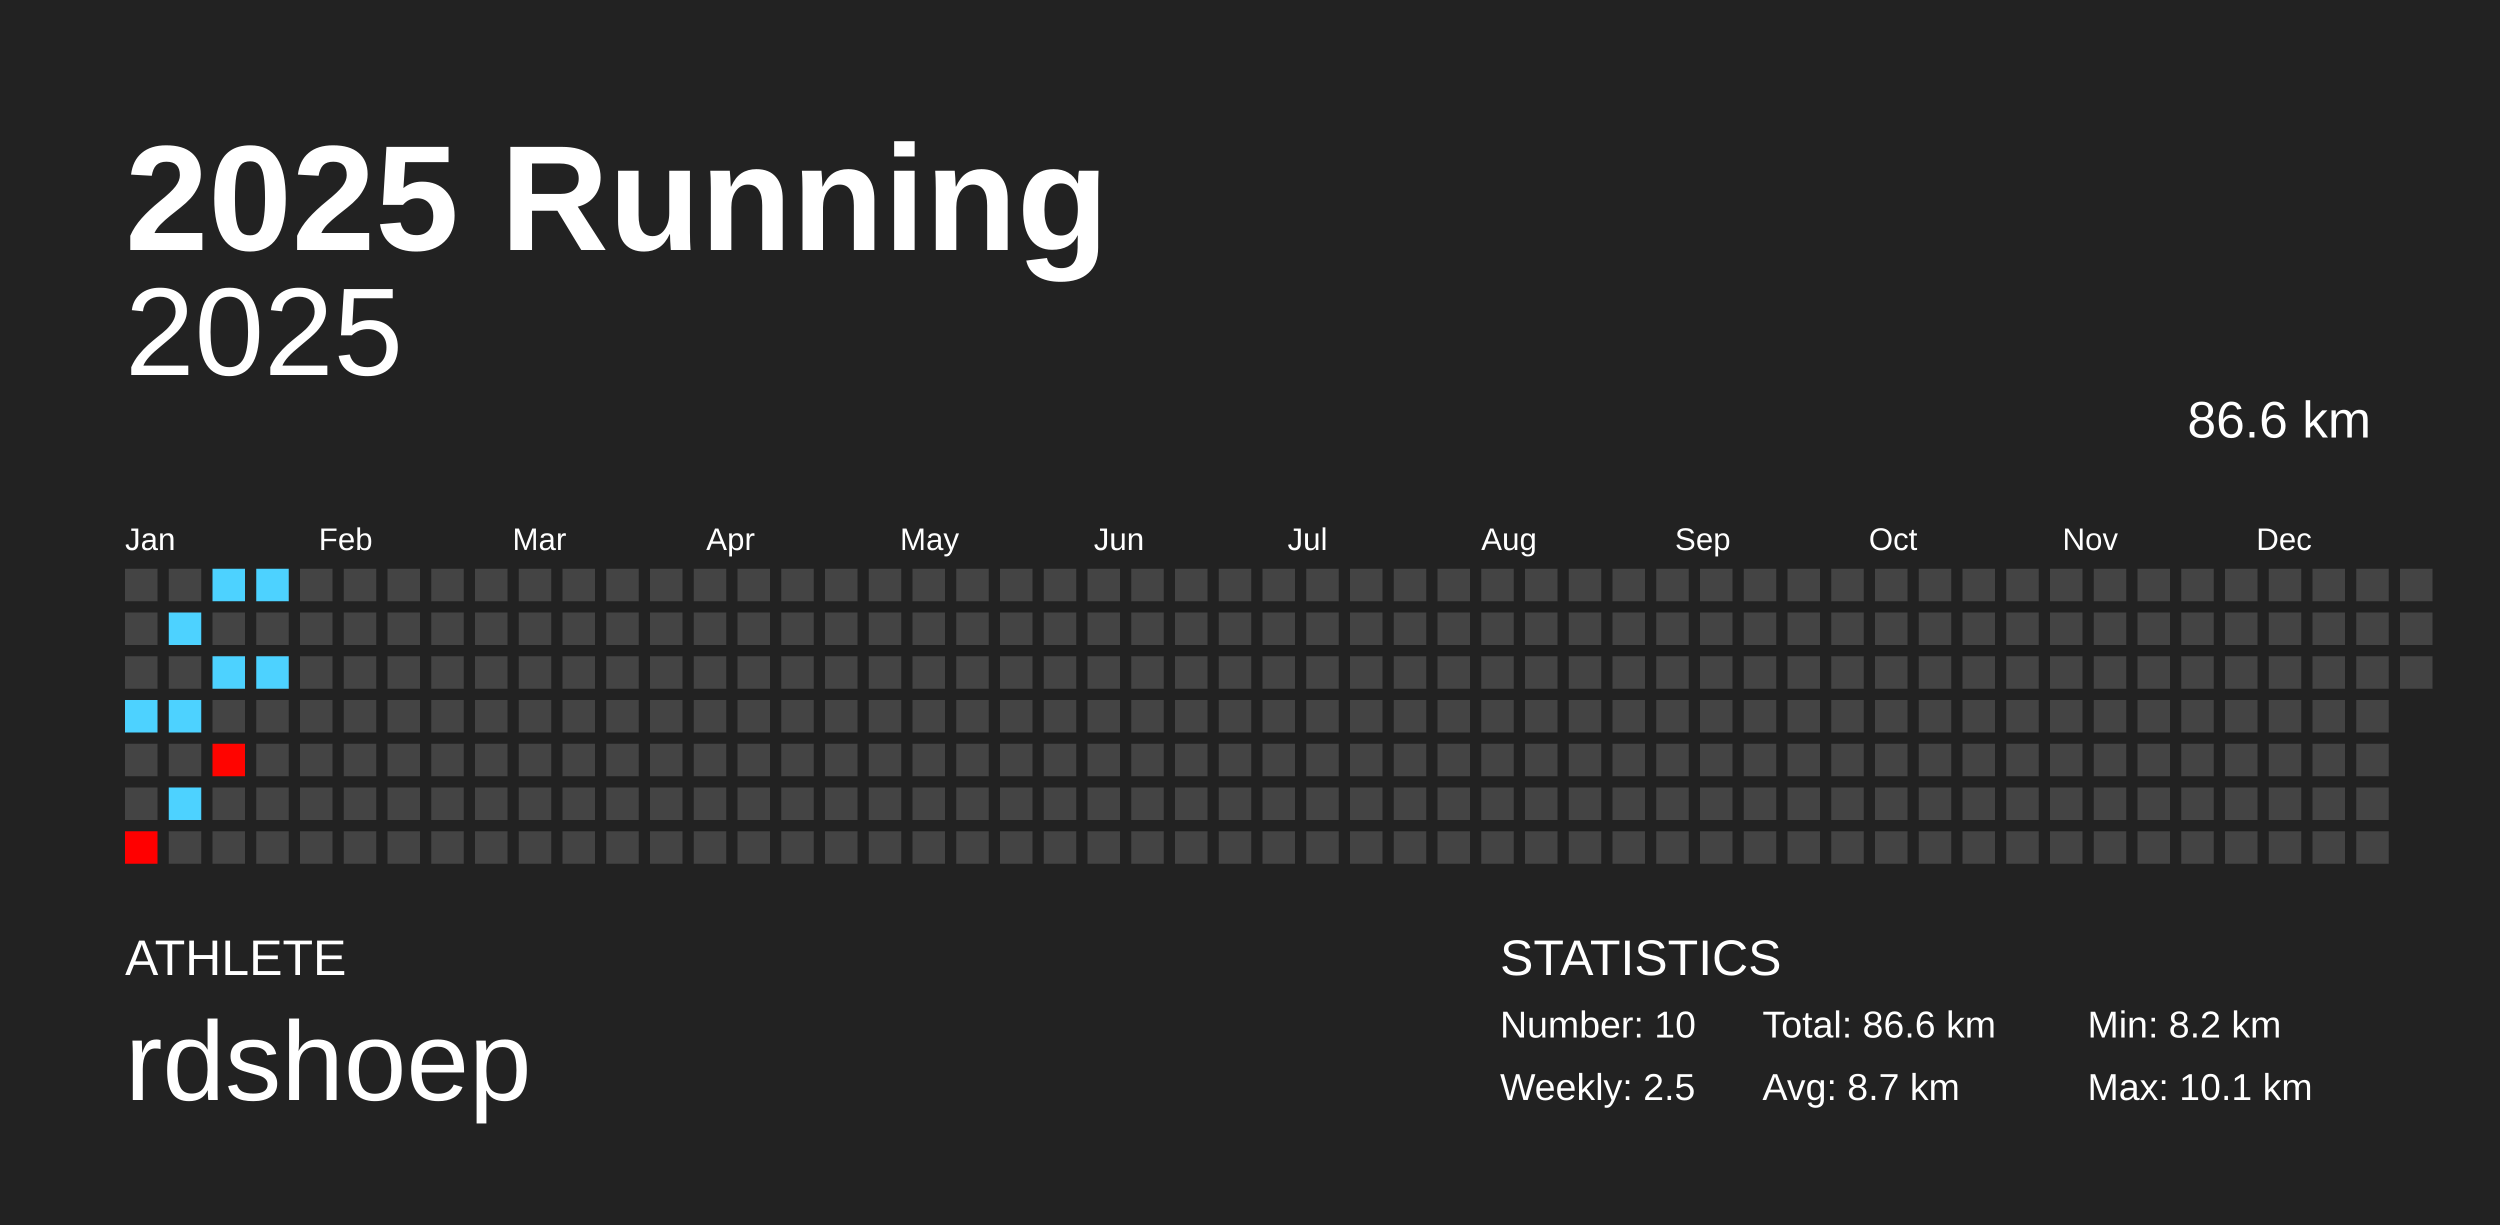
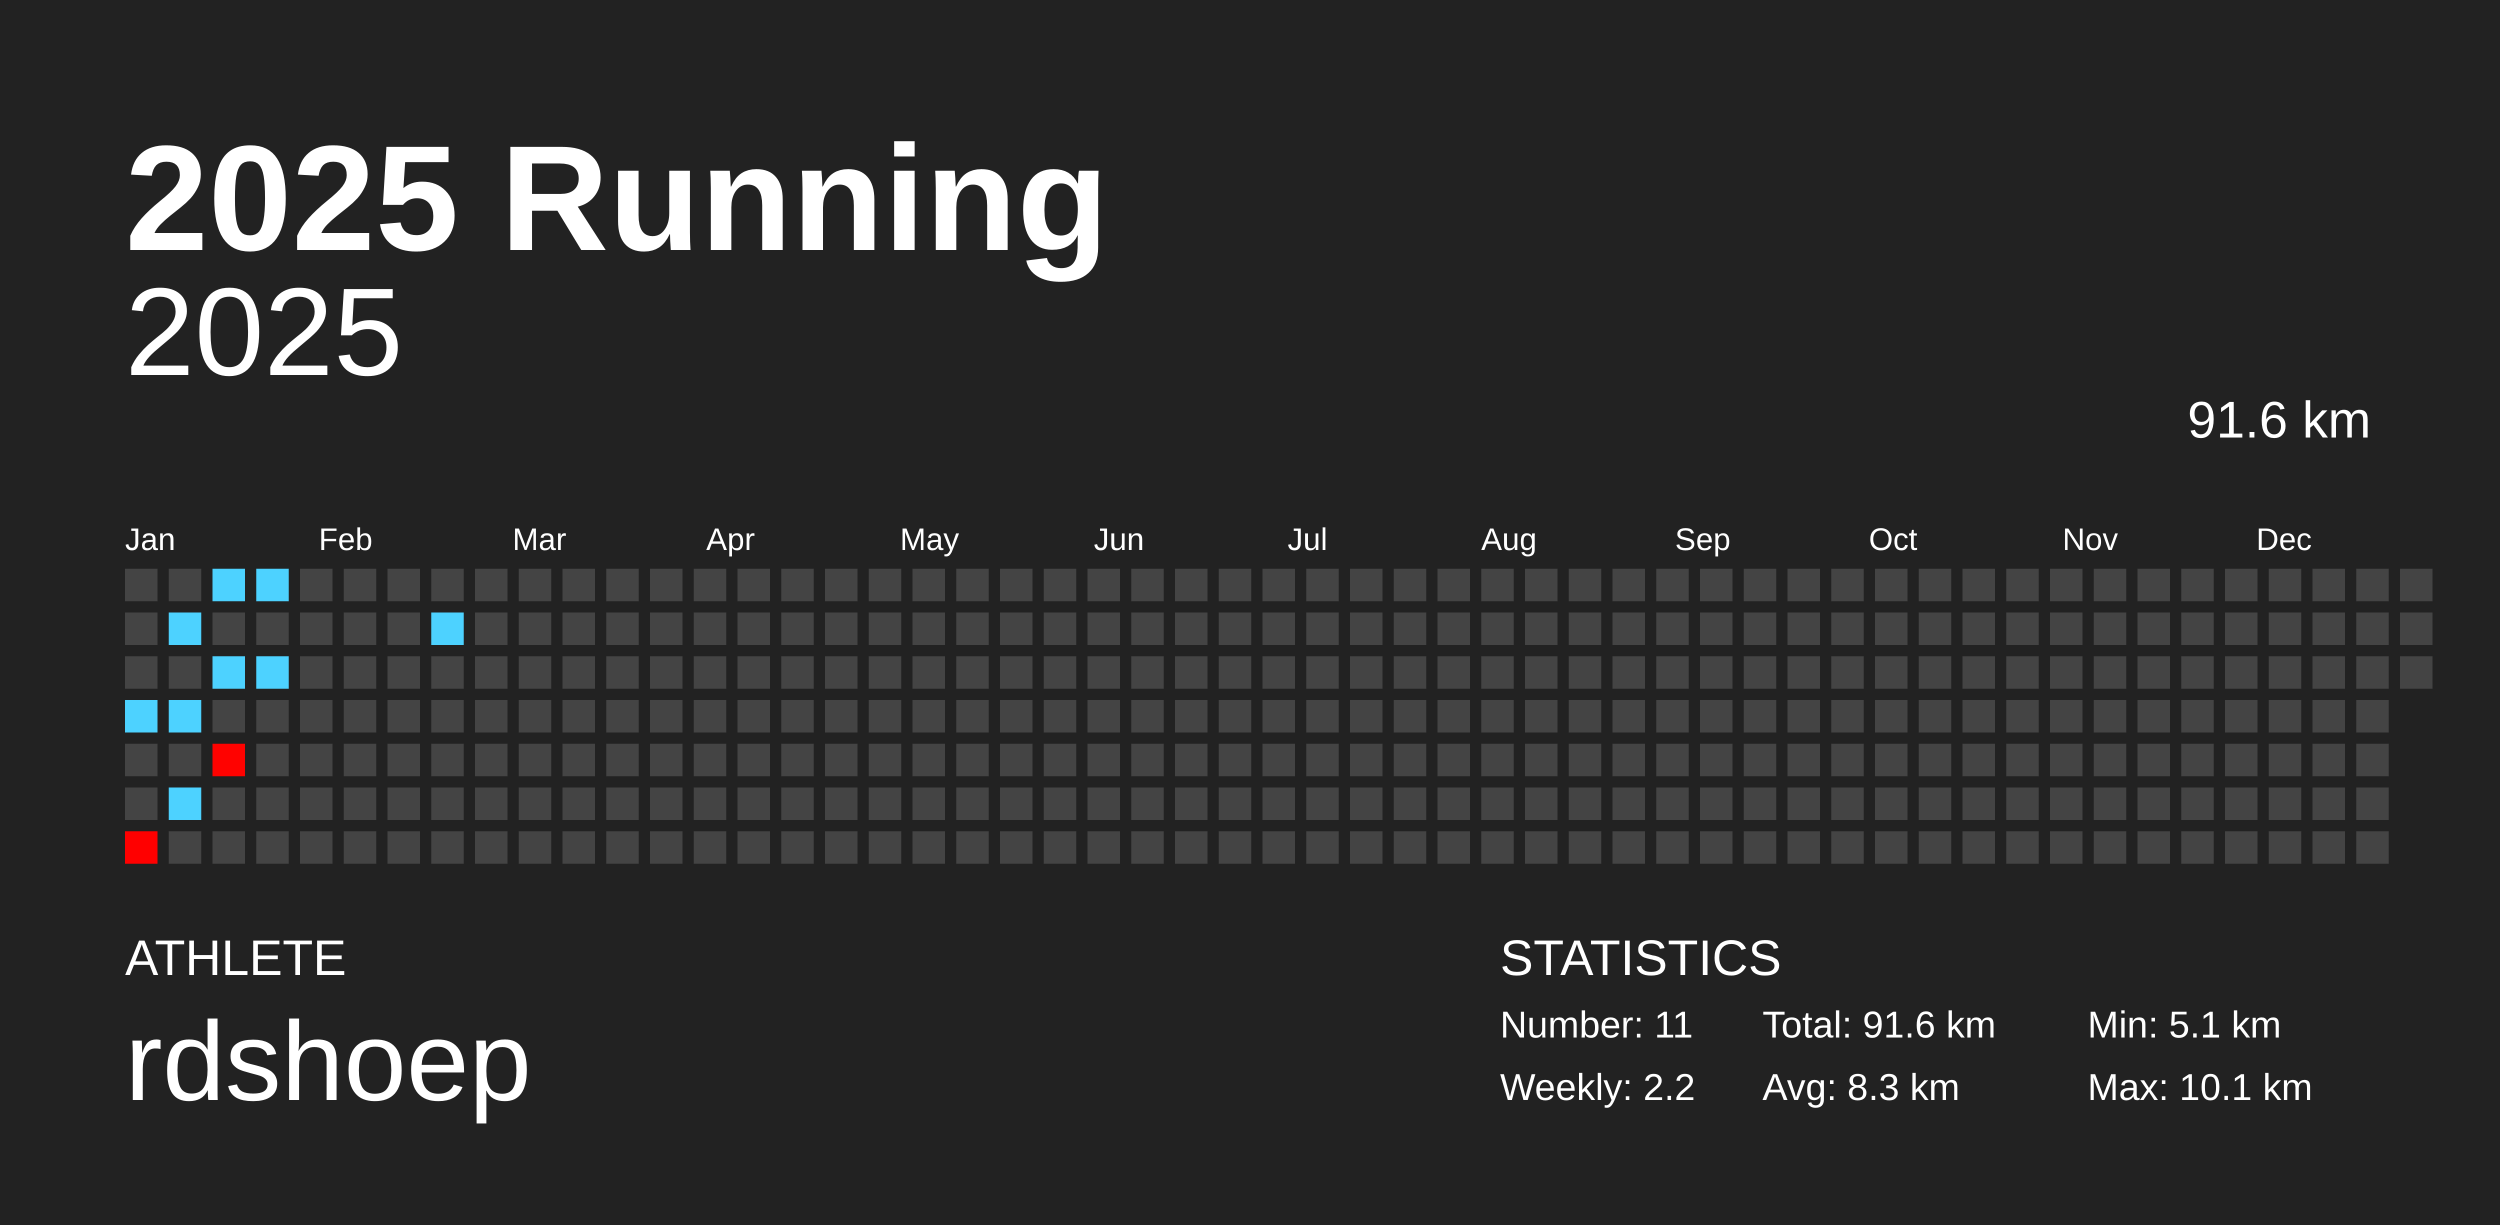
<svg xmlns="http://www.w3.org/2000/svg" baseProfile="full" height="98mm" version="1.1" viewBox="0,0,200,98" width="200mm">
  <defs />
  <rect fill="#222222" height="98" width="200" x="0" y="0" />
  <text fill="#FFFFFF" style="font-size:12px; font-family:Arial; font-weight:bold;" x="10" y="20">2025 Running</text>
  <text fill="#FFFFFF" style="font-size:4px; font-family:Arial" x="10" y="78">ATHLETE</text>
  <text fill="#FFFFFF" style="font-size:9px; font-family:Arial" x="10" y="88">rdshoep</text>
  <text fill="#FFFFFF" style="font-size:4px; font-family:Arial" x="120" y="78">STATISTICS</text>
-   <text fill="#FFFFFF" style="font-size:3px; font-family:Arial" x="120" y="83">Number: 10</text>
-   <text fill="#FFFFFF" style="font-size:3px; font-family:Arial" x="120" y="88">Weekly: 2.5</text>
-   <text fill="#FFFFFF" style="font-size:3px; font-family:Arial" x="141" y="83">Total: 86.6 km</text>
-   <text fill="#FFFFFF" style="font-size:3px; font-family:Arial" x="141" y="88">Avg: 8.7 km</text>
-   <text fill="#FFFFFF" style="font-size:3px; font-family:Arial" x="167" y="83">Min: 8.2 km</text>
+   <text fill="#FFFFFF" style="font-size:3px; font-family:Arial" x="120" y="83">Number: 11</text>
+   <text fill="#FFFFFF" style="font-size:3px; font-family:Arial" x="120" y="88">Weekly: 2.2</text>
+   <text fill="#FFFFFF" style="font-size:3px; font-family:Arial" x="141" y="83">Total: 91.6 km</text>
+   <text fill="#FFFFFF" style="font-size:3px; font-family:Arial" x="141" y="88">Avg: 8.3 km</text>
+   <text fill="#FFFFFF" style="font-size:3px; font-family:Arial" x="167" y="83">Min: 5.1 km</text>
  <text fill="#FFFFFF" style="font-size:3px; font-family:Arial" x="167" y="88">Max: 10.1 km</text>
  <text alignment-baseline="hanging" fill="#FFFFFF" style="font-size:10.0px; font-family:Arial;" x="10" y="30">2025</text>
-   <text alignment-baseline="hanging" fill="#FFFFFF" style="font-size:4.125px; font-family:Arial;" x="175" y="35">86.6 km</text>
+   <text alignment-baseline="hanging" fill="#FFFFFF" style="font-size:4.125px; font-family:Arial;" x="175" y="35">91.6 km</text>
  <text fill="#FFFFFF" style="font-size:2.5px; font-family:Arial" x="10.0" y="44">Jan</text>
  <text fill="#FFFFFF" style="font-size:2.5px; font-family:Arial" x="25.5" y="44">Feb</text>
  <text fill="#FFFFFF" style="font-size:2.5px; font-family:Arial" x="41.0" y="44">Mar</text>
  <text fill="#FFFFFF" style="font-size:2.5px; font-family:Arial" x="56.5" y="44">Apr</text>
  <text fill="#FFFFFF" style="font-size:2.5px; font-family:Arial" x="72.0" y="44">May</text>
  <text fill="#FFFFFF" style="font-size:2.5px; font-family:Arial" x="87.5" y="44">Jun</text>
  <text fill="#FFFFFF" style="font-size:2.5px; font-family:Arial" x="103.0" y="44">Jul</text>
  <text fill="#FFFFFF" style="font-size:2.5px; font-family:Arial" x="118.5" y="44">Aug</text>
  <text fill="#FFFFFF" style="font-size:2.5px; font-family:Arial" x="134.0" y="44">Sep</text>
  <text fill="#FFFFFF" style="font-size:2.5px; font-family:Arial" x="149.5" y="44">Oct</text>
  <text fill="#FFFFFF" style="font-size:2.5px; font-family:Arial" x="165.0" y="44">Nov</text>
  <text fill="#FFFFFF" style="font-size:2.5px; font-family:Arial" x="180.5" y="44">Dec</text>
  <rect fill="#444444" height="2.6" width="2.6" x="10.0" y="45.5" />
  <rect fill="#444444" height="2.6" width="2.6" x="10.0" y="49.0" />
  <rect fill="#444444" height="2.6" width="2.6" x="10.0" y="52.5" />
  <rect fill="#4dd2ff" height="2.6" width="2.6" x="10.0" y="56.0" />
  <rect fill="#444444" height="2.6" width="2.6" x="10.0" y="59.5" />
  <rect fill="#444444" height="2.6" width="2.6" x="10.0" y="63.0" />
  <rect fill="#ff0000" height="2.6" width="2.6" x="10.0" y="66.5" />
  <rect fill="#444444" height="2.6" width="2.6" x="13.5" y="45.5" />
  <rect fill="#4dd2ff" height="2.6" width="2.6" x="13.5" y="49.0" />
  <rect fill="#444444" height="2.6" width="2.6" x="13.5" y="52.5" />
  <rect fill="#4dd2ff" height="2.6" width="2.6" x="13.5" y="56.0" />
  <rect fill="#444444" height="2.6" width="2.6" x="13.5" y="59.5" />
  <rect fill="#4dd2ff" height="2.6" width="2.6" x="13.5" y="63.0" />
  <rect fill="#444444" height="2.6" width="2.6" x="13.5" y="66.5" />
  <rect fill="#4dd2ff" height="2.6" width="2.6" x="17.0" y="45.5" />
  <rect fill="#444444" height="2.6" width="2.6" x="17.0" y="49.0" />
  <rect fill="#4dd2ff" height="2.6" width="2.6" x="17.0" y="52.5" />
  <rect fill="#444444" height="2.6" width="2.6" x="17.0" y="56.0" />
-   <rect fill="#ff0400" height="2.6" width="2.6" x="17.0" y="59.5" />
+   <rect fill="#ff0200" height="2.6" width="2.6" x="17.0" y="59.5" />
  <rect fill="#444444" height="2.6" width="2.6" x="17.0" y="63.0" />
  <rect fill="#444444" height="2.6" width="2.6" x="17.0" y="66.5" />
  <rect fill="#4dd2ff" height="2.6" width="2.6" x="20.5" y="45.5" />
  <rect fill="#444444" height="2.6" width="2.6" x="20.5" y="49.0" />
  <rect fill="#4dd2ff" height="2.6" width="2.6" x="20.5" y="52.5" />
  <rect fill="#444444" height="2.6" width="2.6" x="20.5" y="56.0" />
  <rect fill="#444444" height="2.6" width="2.6" x="20.5" y="59.5" />
  <rect fill="#444444" height="2.6" width="2.6" x="20.5" y="63.0" />
  <rect fill="#444444" height="2.6" width="2.6" x="20.5" y="66.5" />
  <rect fill="#444444" height="2.6" width="2.6" x="24.0" y="45.5" />
  <rect fill="#444444" height="2.6" width="2.6" x="24.0" y="49.0" />
  <rect fill="#444444" height="2.6" width="2.6" x="24.0" y="52.5" />
  <rect fill="#444444" height="2.6" width="2.6" x="24.0" y="56.0" />
  <rect fill="#444444" height="2.6" width="2.6" x="24.0" y="59.5" />
  <rect fill="#444444" height="2.6" width="2.6" x="24.0" y="63.0" />
  <rect fill="#444444" height="2.6" width="2.6" x="24.0" y="66.5" />
  <rect fill="#444444" height="2.6" width="2.6" x="27.5" y="45.5" />
  <rect fill="#444444" height="2.6" width="2.6" x="27.5" y="49.0" />
  <rect fill="#444444" height="2.6" width="2.6" x="27.5" y="52.5" />
  <rect fill="#444444" height="2.6" width="2.6" x="27.5" y="56.0" />
  <rect fill="#444444" height="2.6" width="2.6" x="27.5" y="59.5" />
  <rect fill="#444444" height="2.6" width="2.6" x="27.5" y="63.0" />
  <rect fill="#444444" height="2.6" width="2.6" x="27.5" y="66.5" />
  <rect fill="#444444" height="2.6" width="2.6" x="31.0" y="45.5" />
  <rect fill="#444444" height="2.6" width="2.6" x="31.0" y="49.0" />
  <rect fill="#444444" height="2.6" width="2.6" x="31.0" y="52.5" />
  <rect fill="#444444" height="2.6" width="2.6" x="31.0" y="56.0" />
  <rect fill="#444444" height="2.6" width="2.6" x="31.0" y="59.5" />
  <rect fill="#444444" height="2.6" width="2.6" x="31.0" y="63.0" />
  <rect fill="#444444" height="2.6" width="2.6" x="31.0" y="66.5" />
  <rect fill="#444444" height="2.6" width="2.6" x="34.5" y="45.5" />
-   <rect fill="#444444" height="2.6" width="2.6" x="34.5" y="49.0" />
+   <rect fill="#4dd2ff" height="2.6" width="2.6" x="34.5" y="49.0" />
  <rect fill="#444444" height="2.6" width="2.6" x="34.5" y="52.5" />
  <rect fill="#444444" height="2.6" width="2.6" x="34.5" y="56.0" />
  <rect fill="#444444" height="2.6" width="2.6" x="34.5" y="59.5" />
  <rect fill="#444444" height="2.6" width="2.6" x="34.5" y="63.0" />
  <rect fill="#444444" height="2.6" width="2.6" x="34.5" y="66.5" />
  <rect fill="#444444" height="2.6" width="2.6" x="38.0" y="45.5" />
  <rect fill="#444444" height="2.6" width="2.6" x="38.0" y="49.0" />
  <rect fill="#444444" height="2.6" width="2.6" x="38.0" y="52.5" />
  <rect fill="#444444" height="2.6" width="2.6" x="38.0" y="56.0" />
  <rect fill="#444444" height="2.6" width="2.6" x="38.0" y="59.5" />
  <rect fill="#444444" height="2.6" width="2.6" x="38.0" y="63.0" />
  <rect fill="#444444" height="2.6" width="2.6" x="38.0" y="66.5" />
  <rect fill="#444444" height="2.6" width="2.6" x="41.5" y="45.5" />
  <rect fill="#444444" height="2.6" width="2.6" x="41.5" y="49.0" />
  <rect fill="#444444" height="2.6" width="2.6" x="41.5" y="52.5" />
  <rect fill="#444444" height="2.6" width="2.6" x="41.5" y="56.0" />
  <rect fill="#444444" height="2.6" width="2.6" x="41.5" y="59.5" />
  <rect fill="#444444" height="2.6" width="2.6" x="41.5" y="63.0" />
  <rect fill="#444444" height="2.6" width="2.6" x="41.5" y="66.5" />
  <rect fill="#444444" height="2.6" width="2.6" x="45.0" y="45.5" />
  <rect fill="#444444" height="2.6" width="2.6" x="45.0" y="49.0" />
  <rect fill="#444444" height="2.6" width="2.6" x="45.0" y="52.5" />
  <rect fill="#444444" height="2.6" width="2.6" x="45.0" y="56.0" />
  <rect fill="#444444" height="2.6" width="2.6" x="45.0" y="59.5" />
  <rect fill="#444444" height="2.6" width="2.6" x="45.0" y="63.0" />
  <rect fill="#444444" height="2.6" width="2.6" x="45.0" y="66.5" />
  <rect fill="#444444" height="2.6" width="2.6" x="48.5" y="45.5" />
  <rect fill="#444444" height="2.6" width="2.6" x="48.5" y="49.0" />
  <rect fill="#444444" height="2.6" width="2.6" x="48.5" y="52.5" />
  <rect fill="#444444" height="2.6" width="2.6" x="48.5" y="56.0" />
  <rect fill="#444444" height="2.6" width="2.6" x="48.5" y="59.5" />
  <rect fill="#444444" height="2.6" width="2.6" x="48.5" y="63.0" />
  <rect fill="#444444" height="2.6" width="2.6" x="48.5" y="66.5" />
  <rect fill="#444444" height="2.6" width="2.6" x="52.0" y="45.5" />
  <rect fill="#444444" height="2.6" width="2.6" x="52.0" y="49.0" />
  <rect fill="#444444" height="2.6" width="2.6" x="52.0" y="52.5" />
  <rect fill="#444444" height="2.6" width="2.6" x="52.0" y="56.0" />
  <rect fill="#444444" height="2.6" width="2.6" x="52.0" y="59.5" />
  <rect fill="#444444" height="2.6" width="2.6" x="52.0" y="63.0" />
  <rect fill="#444444" height="2.6" width="2.6" x="52.0" y="66.5" />
  <rect fill="#444444" height="2.6" width="2.6" x="55.5" y="45.5" />
  <rect fill="#444444" height="2.6" width="2.6" x="55.5" y="49.0" />
  <rect fill="#444444" height="2.6" width="2.6" x="55.5" y="52.5" />
  <rect fill="#444444" height="2.6" width="2.6" x="55.5" y="56.0" />
  <rect fill="#444444" height="2.6" width="2.6" x="55.5" y="59.5" />
  <rect fill="#444444" height="2.6" width="2.6" x="55.5" y="63.0" />
  <rect fill="#444444" height="2.6" width="2.6" x="55.5" y="66.5" />
  <rect fill="#444444" height="2.6" width="2.6" x="59.0" y="45.5" />
  <rect fill="#444444" height="2.6" width="2.6" x="59.0" y="49.0" />
  <rect fill="#444444" height="2.6" width="2.6" x="59.0" y="52.5" />
  <rect fill="#444444" height="2.6" width="2.6" x="59.0" y="56.0" />
  <rect fill="#444444" height="2.6" width="2.6" x="59.0" y="59.5" />
  <rect fill="#444444" height="2.6" width="2.6" x="59.0" y="63.0" />
  <rect fill="#444444" height="2.6" width="2.6" x="59.0" y="66.5" />
  <rect fill="#444444" height="2.6" width="2.6" x="62.5" y="45.5" />
  <rect fill="#444444" height="2.6" width="2.6" x="62.5" y="49.0" />
  <rect fill="#444444" height="2.6" width="2.6" x="62.5" y="52.5" />
  <rect fill="#444444" height="2.6" width="2.6" x="62.5" y="56.0" />
  <rect fill="#444444" height="2.6" width="2.6" x="62.5" y="59.5" />
  <rect fill="#444444" height="2.6" width="2.6" x="62.5" y="63.0" />
  <rect fill="#444444" height="2.6" width="2.6" x="62.5" y="66.5" />
  <rect fill="#444444" height="2.6" width="2.6" x="66.0" y="45.5" />
  <rect fill="#444444" height="2.6" width="2.6" x="66.0" y="49.0" />
  <rect fill="#444444" height="2.6" width="2.6" x="66.0" y="52.5" />
  <rect fill="#444444" height="2.6" width="2.6" x="66.0" y="56.0" />
  <rect fill="#444444" height="2.6" width="2.6" x="66.0" y="59.5" />
  <rect fill="#444444" height="2.6" width="2.6" x="66.0" y="63.0" />
  <rect fill="#444444" height="2.6" width="2.6" x="66.0" y="66.5" />
  <rect fill="#444444" height="2.6" width="2.6" x="69.5" y="45.5" />
  <rect fill="#444444" height="2.6" width="2.6" x="69.5" y="49.0" />
  <rect fill="#444444" height="2.6" width="2.6" x="69.5" y="52.5" />
  <rect fill="#444444" height="2.6" width="2.6" x="69.5" y="56.0" />
  <rect fill="#444444" height="2.6" width="2.6" x="69.5" y="59.5" />
  <rect fill="#444444" height="2.6" width="2.6" x="69.5" y="63.0" />
  <rect fill="#444444" height="2.6" width="2.6" x="69.5" y="66.5" />
  <rect fill="#444444" height="2.6" width="2.6" x="73.0" y="45.5" />
  <rect fill="#444444" height="2.6" width="2.6" x="73.0" y="49.0" />
  <rect fill="#444444" height="2.6" width="2.6" x="73.0" y="52.5" />
  <rect fill="#444444" height="2.6" width="2.6" x="73.0" y="56.0" />
  <rect fill="#444444" height="2.6" width="2.6" x="73.0" y="59.5" />
  <rect fill="#444444" height="2.6" width="2.6" x="73.0" y="63.0" />
  <rect fill="#444444" height="2.6" width="2.6" x="73.0" y="66.5" />
  <rect fill="#444444" height="2.6" width="2.6" x="76.5" y="45.5" />
  <rect fill="#444444" height="2.6" width="2.6" x="76.5" y="49.0" />
  <rect fill="#444444" height="2.6" width="2.6" x="76.5" y="52.5" />
  <rect fill="#444444" height="2.6" width="2.6" x="76.5" y="56.0" />
  <rect fill="#444444" height="2.6" width="2.6" x="76.5" y="59.5" />
  <rect fill="#444444" height="2.6" width="2.6" x="76.5" y="63.0" />
  <rect fill="#444444" height="2.6" width="2.6" x="76.5" y="66.5" />
  <rect fill="#444444" height="2.6" width="2.6" x="80.0" y="45.5" />
  <rect fill="#444444" height="2.6" width="2.6" x="80.0" y="49.0" />
  <rect fill="#444444" height="2.6" width="2.6" x="80.0" y="52.5" />
  <rect fill="#444444" height="2.6" width="2.6" x="80.0" y="56.0" />
  <rect fill="#444444" height="2.6" width="2.6" x="80.0" y="59.5" />
  <rect fill="#444444" height="2.6" width="2.6" x="80.0" y="63.0" />
  <rect fill="#444444" height="2.6" width="2.6" x="80.0" y="66.5" />
  <rect fill="#444444" height="2.6" width="2.6" x="83.5" y="45.5" />
  <rect fill="#444444" height="2.6" width="2.6" x="83.5" y="49.0" />
  <rect fill="#444444" height="2.6" width="2.6" x="83.5" y="52.5" />
  <rect fill="#444444" height="2.6" width="2.6" x="83.5" y="56.0" />
  <rect fill="#444444" height="2.6" width="2.6" x="83.5" y="59.5" />
  <rect fill="#444444" height="2.6" width="2.6" x="83.5" y="63.0" />
  <rect fill="#444444" height="2.6" width="2.6" x="83.5" y="66.5" />
  <rect fill="#444444" height="2.6" width="2.6" x="87.0" y="45.5" />
  <rect fill="#444444" height="2.6" width="2.6" x="87.0" y="49.0" />
  <rect fill="#444444" height="2.6" width="2.6" x="87.0" y="52.5" />
  <rect fill="#444444" height="2.6" width="2.6" x="87.0" y="56.0" />
  <rect fill="#444444" height="2.6" width="2.6" x="87.0" y="59.5" />
  <rect fill="#444444" height="2.6" width="2.6" x="87.0" y="63.0" />
  <rect fill="#444444" height="2.6" width="2.6" x="87.0" y="66.5" />
  <rect fill="#444444" height="2.6" width="2.6" x="90.5" y="45.5" />
  <rect fill="#444444" height="2.6" width="2.6" x="90.5" y="49.0" />
  <rect fill="#444444" height="2.6" width="2.6" x="90.5" y="52.5" />
  <rect fill="#444444" height="2.6" width="2.6" x="90.5" y="56.0" />
  <rect fill="#444444" height="2.6" width="2.6" x="90.5" y="59.5" />
  <rect fill="#444444" height="2.6" width="2.6" x="90.5" y="63.0" />
  <rect fill="#444444" height="2.6" width="2.6" x="90.5" y="66.5" />
  <rect fill="#444444" height="2.6" width="2.6" x="94.0" y="45.5" />
  <rect fill="#444444" height="2.6" width="2.6" x="94.0" y="49.0" />
  <rect fill="#444444" height="2.6" width="2.6" x="94.0" y="52.5" />
  <rect fill="#444444" height="2.6" width="2.6" x="94.0" y="56.0" />
  <rect fill="#444444" height="2.6" width="2.6" x="94.0" y="59.5" />
  <rect fill="#444444" height="2.6" width="2.6" x="94.0" y="63.0" />
  <rect fill="#444444" height="2.6" width="2.6" x="94.0" y="66.5" />
  <rect fill="#444444" height="2.6" width="2.6" x="97.5" y="45.5" />
  <rect fill="#444444" height="2.6" width="2.6" x="97.5" y="49.0" />
  <rect fill="#444444" height="2.6" width="2.6" x="97.5" y="52.5" />
  <rect fill="#444444" height="2.6" width="2.6" x="97.5" y="56.0" />
  <rect fill="#444444" height="2.6" width="2.6" x="97.5" y="59.5" />
  <rect fill="#444444" height="2.6" width="2.6" x="97.5" y="63.0" />
  <rect fill="#444444" height="2.6" width="2.6" x="97.5" y="66.5" />
  <rect fill="#444444" height="2.6" width="2.6" x="101.0" y="45.5" />
  <rect fill="#444444" height="2.6" width="2.6" x="101.0" y="49.0" />
  <rect fill="#444444" height="2.6" width="2.6" x="101.0" y="52.5" />
  <rect fill="#444444" height="2.6" width="2.6" x="101.0" y="56.0" />
  <rect fill="#444444" height="2.6" width="2.6" x="101.0" y="59.5" />
  <rect fill="#444444" height="2.6" width="2.6" x="101.0" y="63.0" />
  <rect fill="#444444" height="2.6" width="2.6" x="101.0" y="66.5" />
  <rect fill="#444444" height="2.6" width="2.6" x="104.5" y="45.5" />
  <rect fill="#444444" height="2.6" width="2.6" x="104.5" y="49.0" />
  <rect fill="#444444" height="2.6" width="2.6" x="104.5" y="52.5" />
  <rect fill="#444444" height="2.6" width="2.6" x="104.5" y="56.0" />
  <rect fill="#444444" height="2.6" width="2.6" x="104.5" y="59.5" />
  <rect fill="#444444" height="2.6" width="2.6" x="104.5" y="63.0" />
  <rect fill="#444444" height="2.6" width="2.6" x="104.5" y="66.5" />
  <rect fill="#444444" height="2.6" width="2.6" x="108.0" y="45.5" />
  <rect fill="#444444" height="2.6" width="2.6" x="108.0" y="49.0" />
  <rect fill="#444444" height="2.6" width="2.6" x="108.0" y="52.5" />
  <rect fill="#444444" height="2.6" width="2.6" x="108.0" y="56.0" />
  <rect fill="#444444" height="2.6" width="2.6" x="108.0" y="59.5" />
  <rect fill="#444444" height="2.6" width="2.6" x="108.0" y="63.0" />
  <rect fill="#444444" height="2.6" width="2.6" x="108.0" y="66.5" />
  <rect fill="#444444" height="2.6" width="2.6" x="111.5" y="45.5" />
  <rect fill="#444444" height="2.6" width="2.6" x="111.5" y="49.0" />
  <rect fill="#444444" height="2.6" width="2.6" x="111.5" y="52.5" />
  <rect fill="#444444" height="2.6" width="2.6" x="111.5" y="56.0" />
  <rect fill="#444444" height="2.6" width="2.6" x="111.5" y="59.5" />
  <rect fill="#444444" height="2.6" width="2.6" x="111.5" y="63.0" />
  <rect fill="#444444" height="2.6" width="2.6" x="111.5" y="66.5" />
  <rect fill="#444444" height="2.6" width="2.6" x="115.0" y="45.5" />
  <rect fill="#444444" height="2.6" width="2.6" x="115.0" y="49.0" />
  <rect fill="#444444" height="2.6" width="2.6" x="115.0" y="52.5" />
  <rect fill="#444444" height="2.6" width="2.6" x="115.0" y="56.0" />
  <rect fill="#444444" height="2.6" width="2.6" x="115.0" y="59.5" />
  <rect fill="#444444" height="2.6" width="2.6" x="115.0" y="63.0" />
  <rect fill="#444444" height="2.6" width="2.6" x="115.0" y="66.5" />
  <rect fill="#444444" height="2.6" width="2.6" x="118.5" y="45.5" />
  <rect fill="#444444" height="2.6" width="2.6" x="118.5" y="49.0" />
  <rect fill="#444444" height="2.6" width="2.6" x="118.5" y="52.5" />
  <rect fill="#444444" height="2.6" width="2.6" x="118.5" y="56.0" />
  <rect fill="#444444" height="2.6" width="2.6" x="118.5" y="59.5" />
  <rect fill="#444444" height="2.6" width="2.6" x="118.5" y="63.0" />
  <rect fill="#444444" height="2.6" width="2.6" x="118.5" y="66.5" />
  <rect fill="#444444" height="2.6" width="2.6" x="122.0" y="45.5" />
  <rect fill="#444444" height="2.6" width="2.6" x="122.0" y="49.0" />
  <rect fill="#444444" height="2.6" width="2.6" x="122.0" y="52.5" />
  <rect fill="#444444" height="2.6" width="2.6" x="122.0" y="56.0" />
  <rect fill="#444444" height="2.6" width="2.6" x="122.0" y="59.5" />
  <rect fill="#444444" height="2.6" width="2.6" x="122.0" y="63.0" />
  <rect fill="#444444" height="2.6" width="2.6" x="122.0" y="66.5" />
  <rect fill="#444444" height="2.6" width="2.6" x="125.5" y="45.5" />
  <rect fill="#444444" height="2.6" width="2.6" x="125.5" y="49.0" />
  <rect fill="#444444" height="2.6" width="2.6" x="125.5" y="52.5" />
  <rect fill="#444444" height="2.6" width="2.6" x="125.5" y="56.0" />
  <rect fill="#444444" height="2.6" width="2.6" x="125.5" y="59.5" />
  <rect fill="#444444" height="2.6" width="2.6" x="125.5" y="63.0" />
  <rect fill="#444444" height="2.6" width="2.6" x="125.5" y="66.5" />
  <rect fill="#444444" height="2.6" width="2.6" x="129.0" y="45.5" />
  <rect fill="#444444" height="2.6" width="2.6" x="129.0" y="49.0" />
  <rect fill="#444444" height="2.6" width="2.6" x="129.0" y="52.5" />
  <rect fill="#444444" height="2.6" width="2.6" x="129.0" y="56.0" />
  <rect fill="#444444" height="2.6" width="2.6" x="129.0" y="59.5" />
  <rect fill="#444444" height="2.6" width="2.6" x="129.0" y="63.0" />
  <rect fill="#444444" height="2.6" width="2.6" x="129.0" y="66.5" />
  <rect fill="#444444" height="2.6" width="2.6" x="132.5" y="45.5" />
  <rect fill="#444444" height="2.6" width="2.6" x="132.5" y="49.0" />
  <rect fill="#444444" height="2.6" width="2.6" x="132.5" y="52.5" />
  <rect fill="#444444" height="2.6" width="2.6" x="132.5" y="56.0" />
  <rect fill="#444444" height="2.6" width="2.6" x="132.5" y="59.5" />
  <rect fill="#444444" height="2.6" width="2.6" x="132.5" y="63.0" />
  <rect fill="#444444" height="2.6" width="2.6" x="132.5" y="66.5" />
  <rect fill="#444444" height="2.6" width="2.6" x="136.0" y="45.5" />
  <rect fill="#444444" height="2.6" width="2.6" x="136.0" y="49.0" />
  <rect fill="#444444" height="2.6" width="2.6" x="136.0" y="52.5" />
  <rect fill="#444444" height="2.6" width="2.6" x="136.0" y="56.0" />
  <rect fill="#444444" height="2.6" width="2.6" x="136.0" y="59.5" />
  <rect fill="#444444" height="2.6" width="2.6" x="136.0" y="63.0" />
  <rect fill="#444444" height="2.6" width="2.6" x="136.0" y="66.5" />
  <rect fill="#444444" height="2.6" width="2.6" x="139.5" y="45.5" />
  <rect fill="#444444" height="2.6" width="2.6" x="139.5" y="49.0" />
  <rect fill="#444444" height="2.6" width="2.6" x="139.5" y="52.5" />
  <rect fill="#444444" height="2.6" width="2.6" x="139.5" y="56.0" />
  <rect fill="#444444" height="2.6" width="2.6" x="139.5" y="59.5" />
  <rect fill="#444444" height="2.6" width="2.6" x="139.5" y="63.0" />
  <rect fill="#444444" height="2.6" width="2.6" x="139.5" y="66.5" />
  <rect fill="#444444" height="2.6" width="2.6" x="143.0" y="45.5" />
  <rect fill="#444444" height="2.6" width="2.6" x="143.0" y="49.0" />
  <rect fill="#444444" height="2.6" width="2.6" x="143.0" y="52.5" />
  <rect fill="#444444" height="2.6" width="2.6" x="143.0" y="56.0" />
  <rect fill="#444444" height="2.6" width="2.6" x="143.0" y="59.5" />
  <rect fill="#444444" height="2.6" width="2.6" x="143.0" y="63.0" />
  <rect fill="#444444" height="2.6" width="2.6" x="143.0" y="66.5" />
  <rect fill="#444444" height="2.6" width="2.6" x="146.5" y="45.5" />
  <rect fill="#444444" height="2.6" width="2.6" x="146.5" y="49.0" />
  <rect fill="#444444" height="2.6" width="2.6" x="146.5" y="52.5" />
  <rect fill="#444444" height="2.6" width="2.6" x="146.5" y="56.0" />
  <rect fill="#444444" height="2.6" width="2.6" x="146.5" y="59.5" />
  <rect fill="#444444" height="2.6" width="2.6" x="146.5" y="63.0" />
  <rect fill="#444444" height="2.6" width="2.6" x="146.5" y="66.5" />
  <rect fill="#444444" height="2.6" width="2.6" x="150.0" y="45.5" />
  <rect fill="#444444" height="2.6" width="2.6" x="150.0" y="49.0" />
  <rect fill="#444444" height="2.6" width="2.6" x="150.0" y="52.5" />
  <rect fill="#444444" height="2.6" width="2.6" x="150.0" y="56.0" />
  <rect fill="#444444" height="2.6" width="2.6" x="150.0" y="59.5" />
  <rect fill="#444444" height="2.6" width="2.6" x="150.0" y="63.0" />
  <rect fill="#444444" height="2.6" width="2.6" x="150.0" y="66.5" />
  <rect fill="#444444" height="2.6" width="2.6" x="153.5" y="45.5" />
  <rect fill="#444444" height="2.6" width="2.6" x="153.5" y="49.0" />
  <rect fill="#444444" height="2.6" width="2.6" x="153.5" y="52.5" />
  <rect fill="#444444" height="2.6" width="2.6" x="153.5" y="56.0" />
  <rect fill="#444444" height="2.6" width="2.6" x="153.5" y="59.5" />
  <rect fill="#444444" height="2.6" width="2.6" x="153.5" y="63.0" />
  <rect fill="#444444" height="2.6" width="2.6" x="153.5" y="66.5" />
  <rect fill="#444444" height="2.6" width="2.6" x="157.0" y="45.5" />
  <rect fill="#444444" height="2.6" width="2.6" x="157.0" y="49.0" />
  <rect fill="#444444" height="2.6" width="2.6" x="157.0" y="52.5" />
  <rect fill="#444444" height="2.6" width="2.6" x="157.0" y="56.0" />
  <rect fill="#444444" height="2.6" width="2.6" x="157.0" y="59.5" />
  <rect fill="#444444" height="2.6" width="2.6" x="157.0" y="63.0" />
  <rect fill="#444444" height="2.6" width="2.6" x="157.0" y="66.5" />
  <rect fill="#444444" height="2.6" width="2.6" x="160.5" y="45.5" />
  <rect fill="#444444" height="2.6" width="2.6" x="160.5" y="49.0" />
  <rect fill="#444444" height="2.6" width="2.6" x="160.5" y="52.5" />
  <rect fill="#444444" height="2.6" width="2.6" x="160.5" y="56.0" />
  <rect fill="#444444" height="2.6" width="2.6" x="160.5" y="59.5" />
  <rect fill="#444444" height="2.6" width="2.6" x="160.5" y="63.0" />
  <rect fill="#444444" height="2.6" width="2.6" x="160.5" y="66.5" />
  <rect fill="#444444" height="2.6" width="2.6" x="164.0" y="45.5" />
  <rect fill="#444444" height="2.6" width="2.6" x="164.0" y="49.0" />
  <rect fill="#444444" height="2.6" width="2.6" x="164.0" y="52.5" />
  <rect fill="#444444" height="2.6" width="2.6" x="164.0" y="56.0" />
  <rect fill="#444444" height="2.6" width="2.6" x="164.0" y="59.5" />
  <rect fill="#444444" height="2.6" width="2.6" x="164.0" y="63.0" />
  <rect fill="#444444" height="2.6" width="2.6" x="164.0" y="66.5" />
  <rect fill="#444444" height="2.6" width="2.6" x="167.5" y="45.5" />
  <rect fill="#444444" height="2.6" width="2.6" x="167.5" y="49.0" />
  <rect fill="#444444" height="2.6" width="2.6" x="167.5" y="52.5" />
  <rect fill="#444444" height="2.6" width="2.6" x="167.5" y="56.0" />
  <rect fill="#444444" height="2.6" width="2.6" x="167.5" y="59.5" />
  <rect fill="#444444" height="2.6" width="2.6" x="167.5" y="63.0" />
  <rect fill="#444444" height="2.6" width="2.6" x="167.5" y="66.5" />
  <rect fill="#444444" height="2.6" width="2.6" x="171.0" y="45.5" />
  <rect fill="#444444" height="2.6" width="2.6" x="171.0" y="49.0" />
  <rect fill="#444444" height="2.6" width="2.6" x="171.0" y="52.5" />
  <rect fill="#444444" height="2.6" width="2.6" x="171.0" y="56.0" />
  <rect fill="#444444" height="2.6" width="2.6" x="171.0" y="59.5" />
  <rect fill="#444444" height="2.6" width="2.6" x="171.0" y="63.0" />
  <rect fill="#444444" height="2.6" width="2.6" x="171.0" y="66.5" />
  <rect fill="#444444" height="2.6" width="2.6" x="174.5" y="45.5" />
  <rect fill="#444444" height="2.6" width="2.6" x="174.5" y="49.0" />
  <rect fill="#444444" height="2.6" width="2.6" x="174.5" y="52.5" />
  <rect fill="#444444" height="2.6" width="2.6" x="174.5" y="56.0" />
  <rect fill="#444444" height="2.6" width="2.6" x="174.5" y="59.5" />
  <rect fill="#444444" height="2.6" width="2.6" x="174.5" y="63.0" />
  <rect fill="#444444" height="2.6" width="2.6" x="174.5" y="66.5" />
  <rect fill="#444444" height="2.6" width="2.6" x="178.0" y="45.5" />
  <rect fill="#444444" height="2.6" width="2.6" x="178.0" y="49.0" />
  <rect fill="#444444" height="2.6" width="2.6" x="178.0" y="52.5" />
  <rect fill="#444444" height="2.6" width="2.6" x="178.0" y="56.0" />
  <rect fill="#444444" height="2.6" width="2.6" x="178.0" y="59.5" />
  <rect fill="#444444" height="2.6" width="2.6" x="178.0" y="63.0" />
  <rect fill="#444444" height="2.6" width="2.6" x="178.0" y="66.5" />
  <rect fill="#444444" height="2.6" width="2.6" x="181.5" y="45.5" />
  <rect fill="#444444" height="2.6" width="2.6" x="181.5" y="49.0" />
  <rect fill="#444444" height="2.6" width="2.6" x="181.5" y="52.5" />
  <rect fill="#444444" height="2.6" width="2.6" x="181.5" y="56.0" />
  <rect fill="#444444" height="2.6" width="2.6" x="181.5" y="59.5" />
  <rect fill="#444444" height="2.6" width="2.6" x="181.5" y="63.0" />
  <rect fill="#444444" height="2.6" width="2.6" x="181.5" y="66.5" />
  <rect fill="#444444" height="2.6" width="2.6" x="185.0" y="45.5" />
  <rect fill="#444444" height="2.6" width="2.6" x="185.0" y="49.0" />
  <rect fill="#444444" height="2.6" width="2.6" x="185.0" y="52.5" />
  <rect fill="#444444" height="2.6" width="2.6" x="185.0" y="56.0" />
  <rect fill="#444444" height="2.6" width="2.6" x="185.0" y="59.5" />
  <rect fill="#444444" height="2.6" width="2.6" x="185.0" y="63.0" />
  <rect fill="#444444" height="2.6" width="2.6" x="185.0" y="66.5" />
  <rect fill="#444444" height="2.6" width="2.6" x="188.5" y="45.5" />
  <rect fill="#444444" height="2.6" width="2.6" x="188.5" y="49.0" />
  <rect fill="#444444" height="2.6" width="2.6" x="188.5" y="52.5" />
  <rect fill="#444444" height="2.6" width="2.6" x="188.5" y="56.0" />
  <rect fill="#444444" height="2.6" width="2.6" x="188.5" y="59.5" />
  <rect fill="#444444" height="2.6" width="2.6" x="188.5" y="63.0" />
  <rect fill="#444444" height="2.6" width="2.6" x="188.5" y="66.5" />
  <rect fill="#444444" height="2.6" width="2.6" x="192.0" y="45.5" />
  <rect fill="#444444" height="2.6" width="2.6" x="192.0" y="49.0" />
  <rect fill="#444444" height="2.6" width="2.6" x="192.0" y="52.5" />
</svg>
